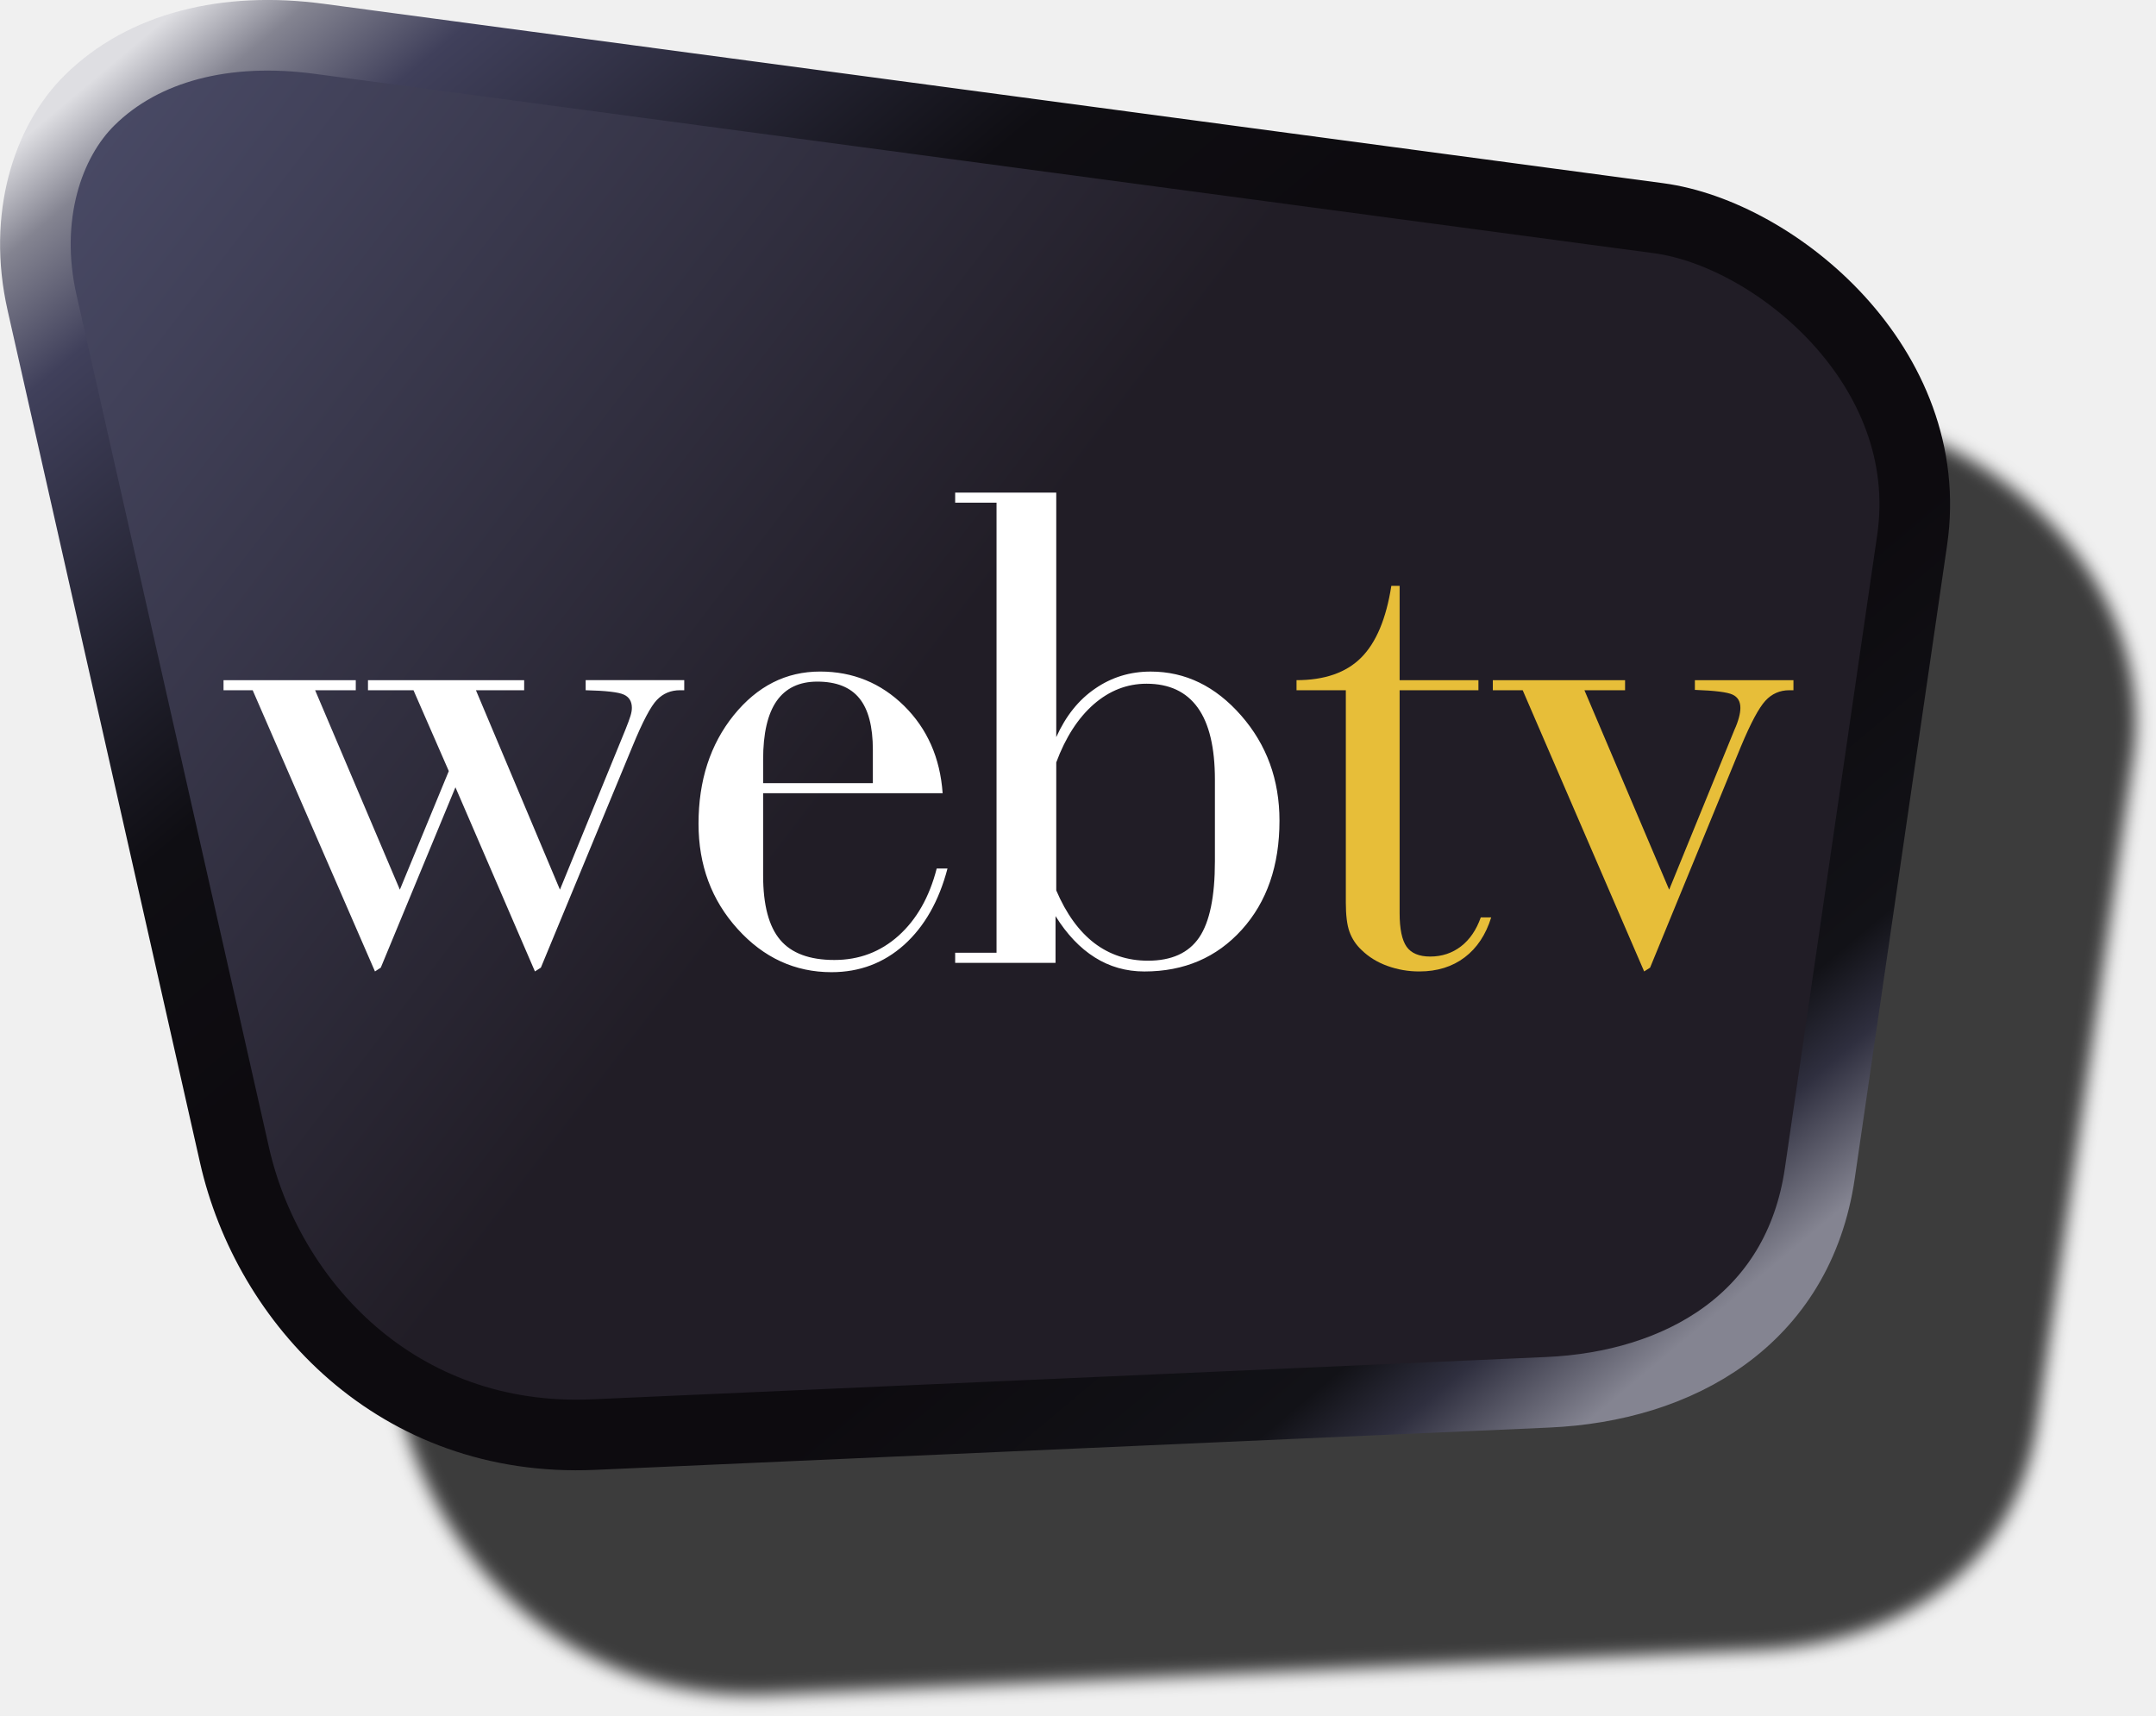
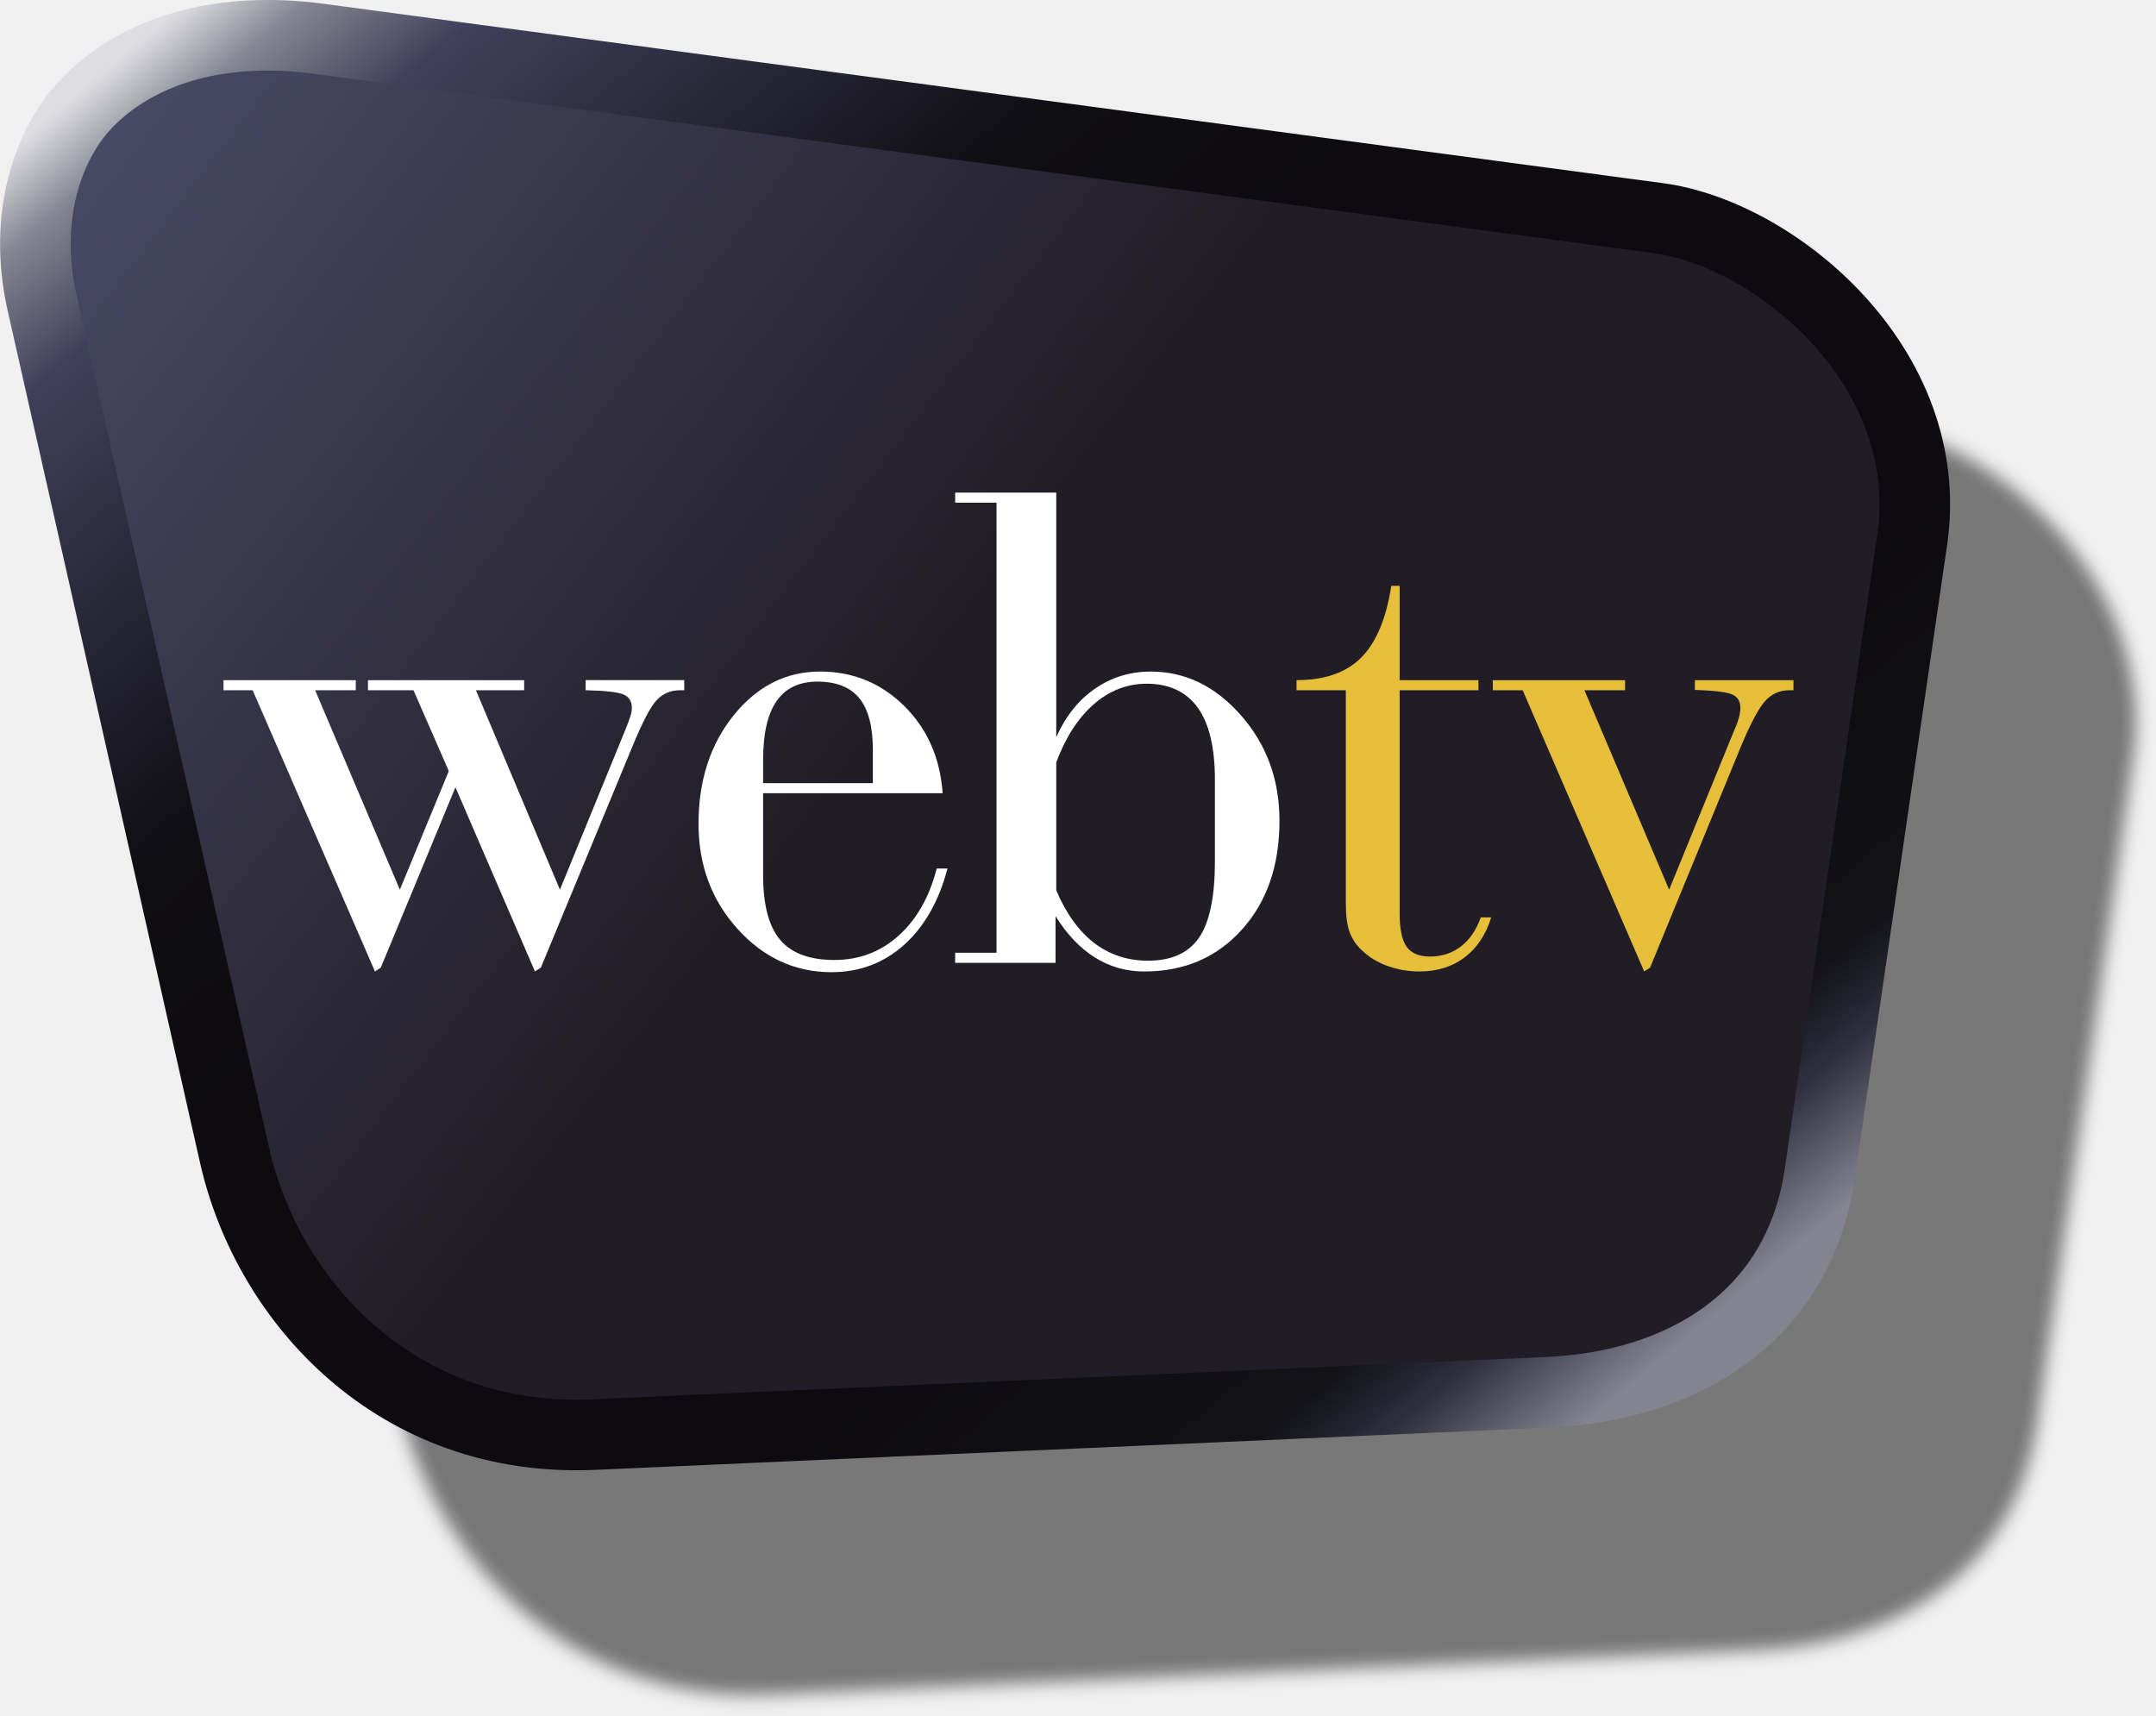
<svg xmlns="http://www.w3.org/2000/svg" xmlns:xlink="http://www.w3.org/1999/xlink" viewBox="0 0 274.757 218.636" version="1.1" id="svg3" width="274.757" height="218.636">
  <defs id="defs3">
    <linearGradient id="linearGradient5">
      <stop style="stop-color:#dedee2;stop-opacity:1;" offset="0" id="stop5" />
      <stop style="stop-color:#848491;stop-opacity:1;" offset="0.04" id="stop14" />
      <stop style="stop-color:#40405b;stop-opacity:1;" offset="0.1" id="stop9" />
      <stop style="stop-color:#0f0e13;stop-opacity:1;" offset="0.32" id="stop10" />
      <stop style="stop-color:#0d0b0f;stop-opacity:1;" offset="0.45" id="stop7" />
      <stop style="stop-color:#0d0b0f;stop-opacity:1;" offset="0.75" id="stop8" />
      <stop style="stop-color:#121217;stop-opacity:1;" offset="0.9" id="stop11" />
      <stop style="stop-color:#2f2f3f;stop-opacity:1;" offset="0.94" id="stop13" />
      <stop style="stop-color:#848491;stop-opacity:1;" offset="1" id="stop6" />
    </linearGradient>
    <linearGradient id="linearGradient3">
      <stop style="stop-color:#4a4b67;stop-opacity:1;" offset="0" id="stop3" />
      <stop style="stop-color:#211d26;stop-opacity:1;" offset="0.502" id="stop4" />
    </linearGradient>
    <linearGradient xlink:href="#linearGradient5" id="linearGradient6" x1="8.592" y1="46.946" x2="135.906" y2="198.599" gradientUnits="userSpaceOnUse" spreadMethod="pad" gradientTransform="matrix(1.280153,0,0,1.280154,0.8838677,-49.96863)" />
    <linearGradient xlink:href="#linearGradient3" id="linearGradient14" x1="8.592" y1="46.946" x2="169.411" y2="170.309" gradientUnits="userSpaceOnUse" gradientTransform="matrix(1.280153,0,0,1.280154,0.8838677,-49.96863)" />
    <filter style="color-interpolation-filters:sRGB" id="filter24" x="-0.01" y="-0.014" width="1.021" height="1.028">
      <feGaussianBlur stdDeviation="1.045" id="feGaussianBlur24" />
    </filter>
  </defs>
-   <path d="M 60.652,29.945 231.37,52.811 c 14.864,1.991 35.527,18.962 32.311,41.024 l -11.766,80.702 c -2.728,18.722 -18.009,27.174 -34.661,27.911 l -121.618,5.393 c -25.047,1.11 -41.526,-16.907 -45.755,-35.645 L 25.358,63.563 c -2.464,-10.912 0.713,-20.507 6.067,-25.791 6.883,-6.794 17.386,-9.412 29.227,-7.827 z" stroke="#000" stroke-width=".216" stroke-miterlimit="2.613" id="path1-4" style="opacity:1;fill:#000000;fill-opacity:0.75;stroke:#000000;stroke-width:0;stroke-linecap:butt;stroke-linejoin:round;stroke-miterlimit:0;stroke-dasharray:none;stroke-opacity:0.75;paint-order:normal;filter:url(#filter24)" transform="matrix(1.033672,0,0,1.04492,-0.740877,-1.212345)" />
+   <path d="M 60.652,29.945 231.37,52.811 c 14.864,1.991 35.527,18.962 32.311,41.024 l -11.766,80.702 c -2.728,18.722 -18.009,27.174 -34.661,27.911 l -121.618,5.393 c -25.047,1.11 -41.526,-16.907 -45.755,-35.645 L 25.358,63.563 c -2.464,-10.912 0.713,-20.507 6.067,-25.791 6.883,-6.794 17.386,-9.412 29.227,-7.827 z" stroke="#000" stroke-width=".216" stroke-miterlimit="2.613" id="path1-4" style="opacity:1;fill:#000000;fill-opacity:0.5;stroke:#000000;stroke-width:0;stroke-linecap:butt;stroke-linejoin:round;stroke-miterlimit:0;stroke-dasharray:none;stroke-opacity:0.75;paint-order:normal;filter:url(#filter24)" transform="matrix(1.033672,0,0,1.04492,-0.740877,-1.212345)" />
  <path d="M 40.652,4.945 211.37,27.811 c 14.864,1.991 35.527,18.962 32.311,41.024 l -11.766,80.702 c -2.728,18.722 -18.009,27.174 -34.661,27.911 l -121.618,5.393 c -25.047,1.11 -41.526,-16.907 -45.755,-35.645 L 5.358,38.563 c -2.464,-10.912 0.713,-20.507 6.067,-25.791 6.883,-6.794 17.386,-9.412 29.227,-7.827 z" stroke="#000" stroke-width=".216" stroke-miterlimit="2.613" id="path1" style="fill:url(#linearGradient14);stroke:url(#linearGradient6);stroke-width:9;stroke-linecap:butt;stroke-linejoin:round;stroke-dasharray:none;paint-order:normal" />
  <path d="m 194.05,87.973 h -3.806 v -1.283 h 16.852 v 1.283 h -5.178 l 10.797,25.417 8.321,-20.38 c 0.273,-0.588 0.453,-1.115 0.572,-1.568 0.123,-0.453 0.183,-0.86 0.183,-1.223 0,-0.815 -0.333,-1.388 -0.997,-1.69 -0.666,-0.315 -2.266,-0.512 -4.801,-0.603 v -1.238 h 12.561 v 1.283 h -0.527 c -1.207,0 -2.235,0.453 -3.051,1.343 -0.83,0.905 -1.857,2.82 -3.095,5.779 l -11.597,28.236 -0.755,0.483 z m -15.684,28.418 c 0,2.007 0.3,3.426 0.89,4.271 0.59,0.827 1.585,1.251 3.006,1.251 1.495,0 2.807,-0.438 3.925,-1.298 1.133,-0.876 1.962,-2.11 2.523,-3.696 h 1.327 c -0.677,2.203 -1.813,3.908 -3.381,5.098 -1.573,1.193 -3.505,1.795 -5.771,1.795 a 11.834,11.834 0 0 1 -4.09,-0.708 c -1.285,-0.467 -2.387,-1.146 -3.293,-2.038 a 5.857,5.857 0 0 1 -1.525,-2.308 c -0.317,-0.873 -0.467,-2.125 -0.467,-3.741 V 87.971 h -6.283 v -1.283 c 3.563,0 6.314,-0.95 8.231,-2.865 1.918,-1.915 3.2,-4.979 3.851,-9.156 h 1.057 v 12.022 h 10.042 v 1.283 h -10.042 v 28.419 z" fill="#e7be39" id="path2" style="stroke-width:1.28" />
  <path d="m 121.725,121.43 h 5.272 V 64.065 h -5.272 v -1.281 h 12.882 V 93.948 c 1.207,-2.686 2.853,-4.751 4.953,-6.183 2.098,-1.45 4.454,-2.172 7.081,-2.172 4.425,0 8.261,1.87 11.524,5.596 3.261,3.725 4.89,8.19 4.89,13.412 0,5.716 -1.6,10.346 -4.801,13.892 -3.203,3.546 -7.338,5.323 -12.414,5.323 -2.325,0 -4.438,-0.603 -6.325,-1.795 -1.891,-1.191 -3.55,-2.941 -5,-5.263 v 5.958 h -12.79 z m 12.882,-24.256 v 16.307 c 1.267,2.97 2.883,5.203 4.845,6.713 1.962,1.493 4.242,2.248 6.841,2.248 3.006,0 5.181,-0.983 6.526,-2.958 1.343,-1.975 2.007,-5.218 2.007,-9.714 V 99.375 c 0,-4.088 -0.725,-7.148 -2.19,-9.186 -1.466,-2.035 -3.641,-3.048 -6.524,-3.048 -2.478,0 -4.728,0.876 -6.736,2.626 -1.992,1.751 -3.592,4.224 -4.77,7.407 z m -37.355,3.924 v 10.483 c 0,3.756 0.725,6.501 2.174,8.206 1.434,1.703 3.746,2.563 6.901,2.563 3.156,0 5.873,-1.025 8.184,-3.093 2.295,-2.065 3.926,-4.916 4.862,-8.566 h 1.375 c -1.088,4.148 -2.93,7.39 -5.528,9.729 -2.597,2.322 -5.678,3.486 -9.257,3.486 -4.651,0 -8.653,-1.842 -11.96,-5.506 -3.322,-3.665 -4.984,-8.132 -4.984,-13.412 0,-5.506 1.495,-10.121 4.486,-13.832 3.005,-3.71 6.659,-5.566 11.009,-5.566 4.184,0 7.746,1.463 10.706,4.373 2.946,2.912 4.591,6.624 4.908,11.133 H 97.252 Z m 0,-1.283 h 13.983 v -4.239 c 0,-2.973 -0.573,-5.176 -1.722,-6.579 -1.147,-1.417 -2.944,-2.125 -5.361,-2.125 -2.294,0 -4.031,0.83 -5.179,2.473 -1.147,1.645 -1.721,4.134 -1.721,7.466 z M 28.486,87.973 v -1.283 h 16.853 v 1.283 h -5.179 l 10.797,25.417 6.237,-15.115 -4.5,-10.304 h -5.799 v -1.283 h 19.903 v 1.283 h -6.146 l 10.706,25.417 8.321,-20.335 c 0.317,-0.8 0.544,-1.388 0.664,-1.795 0.122,-0.39 0.182,-0.737 0.182,-1.04 0,-0.815 -0.347,-1.388 -1.027,-1.69 -0.68,-0.315 -2.295,-0.498 -4.862,-0.558 v -1.283 h 12.563 v 1.283 h -0.529 c -1.178,0 -2.16,0.407 -2.944,1.223 -0.785,0.8 -1.828,2.775 -3.111,5.898 l -11.688,28.236 -0.755,0.483 -10.132,-23.47 -9.514,22.988 -0.74,0.483 -15.585,-35.839 h -3.715 z" fill="#ffffff" id="path3" style="stroke-width:1.28" />
</svg>
